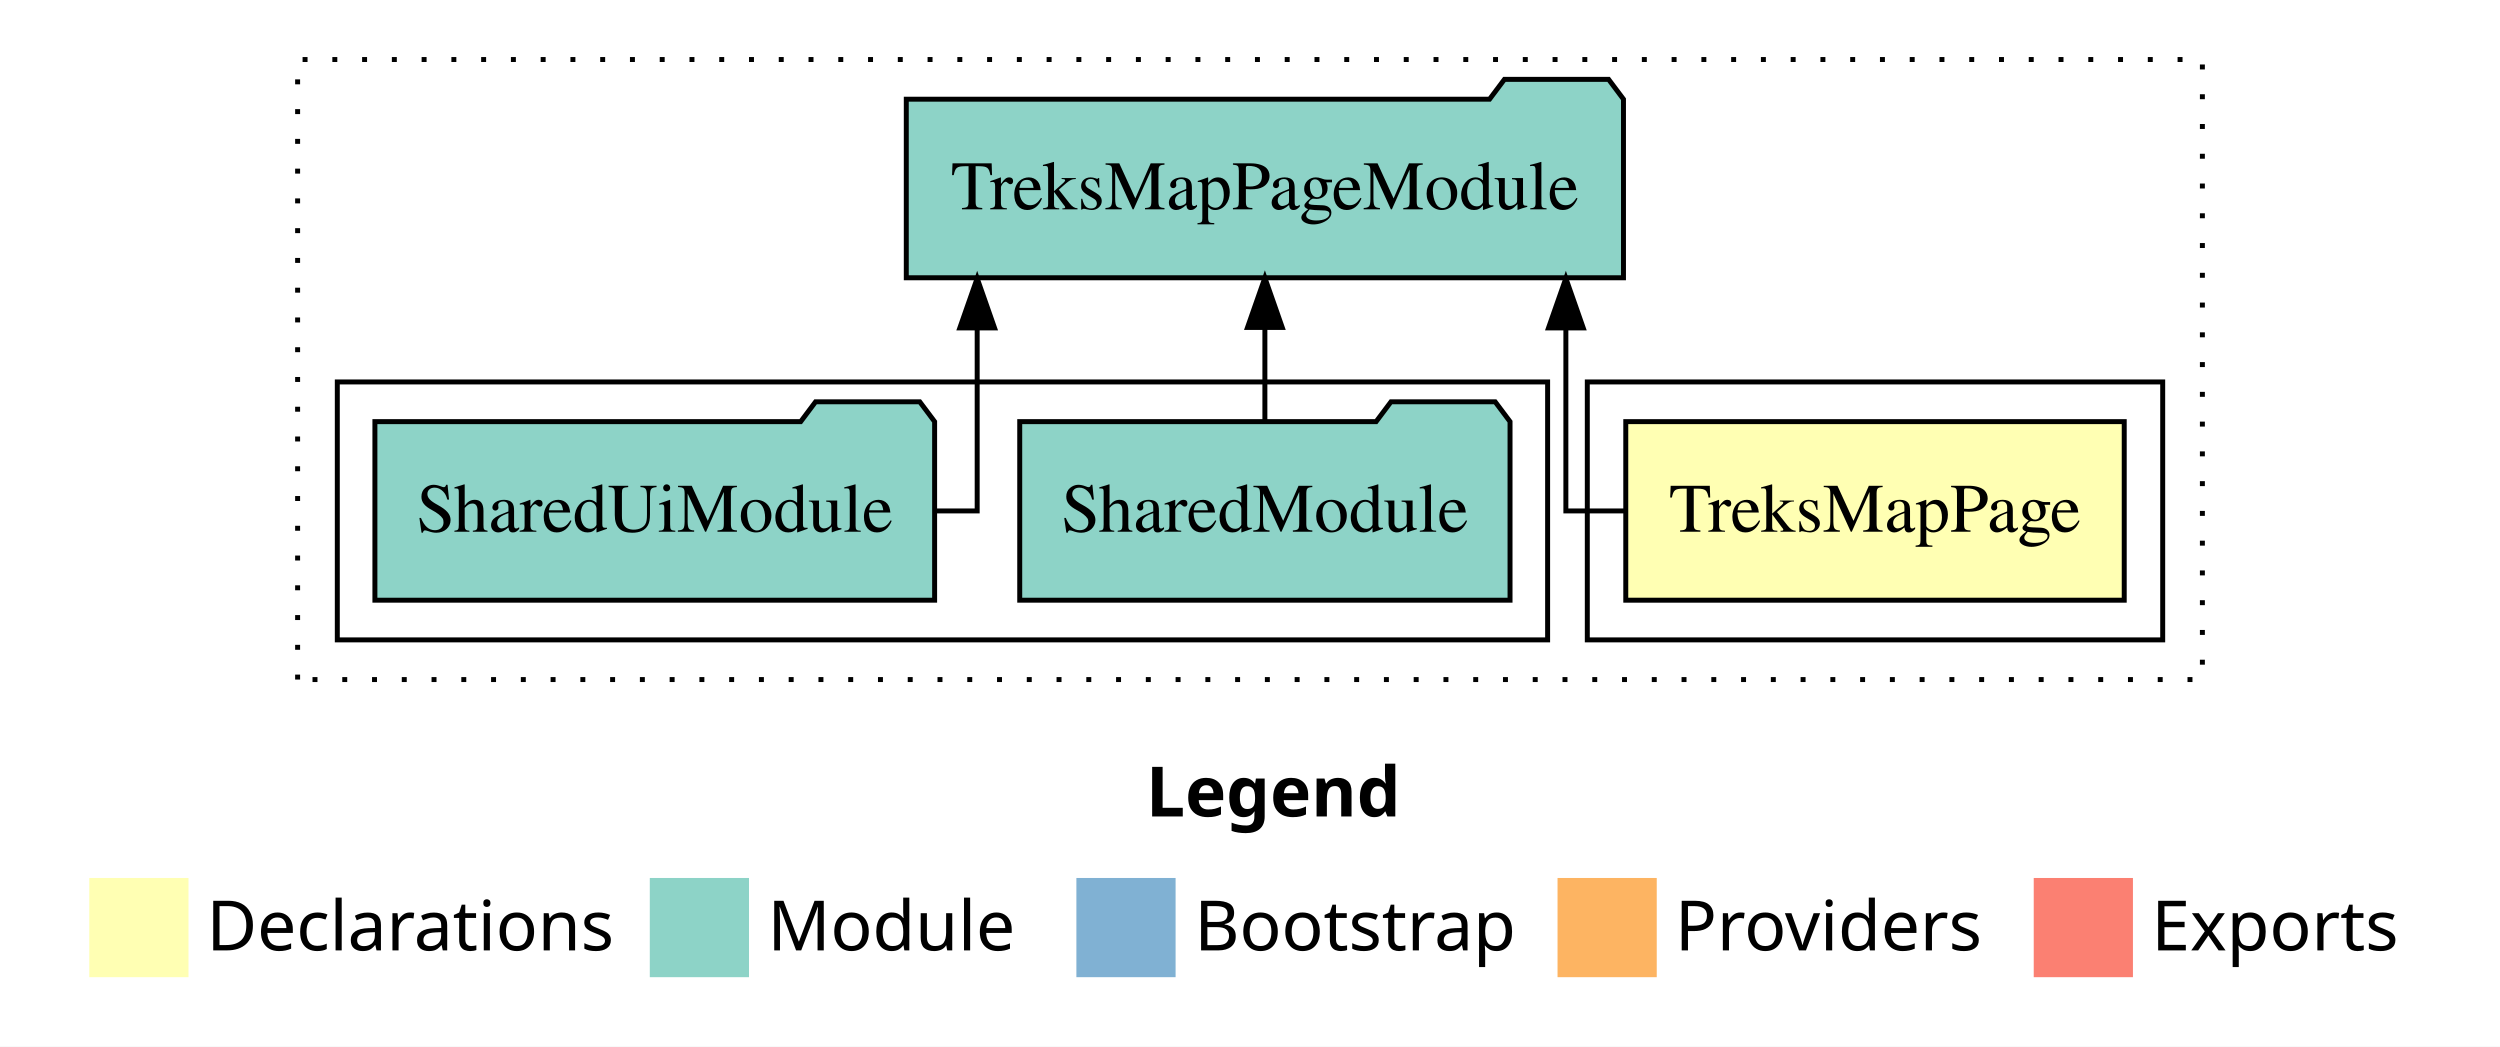
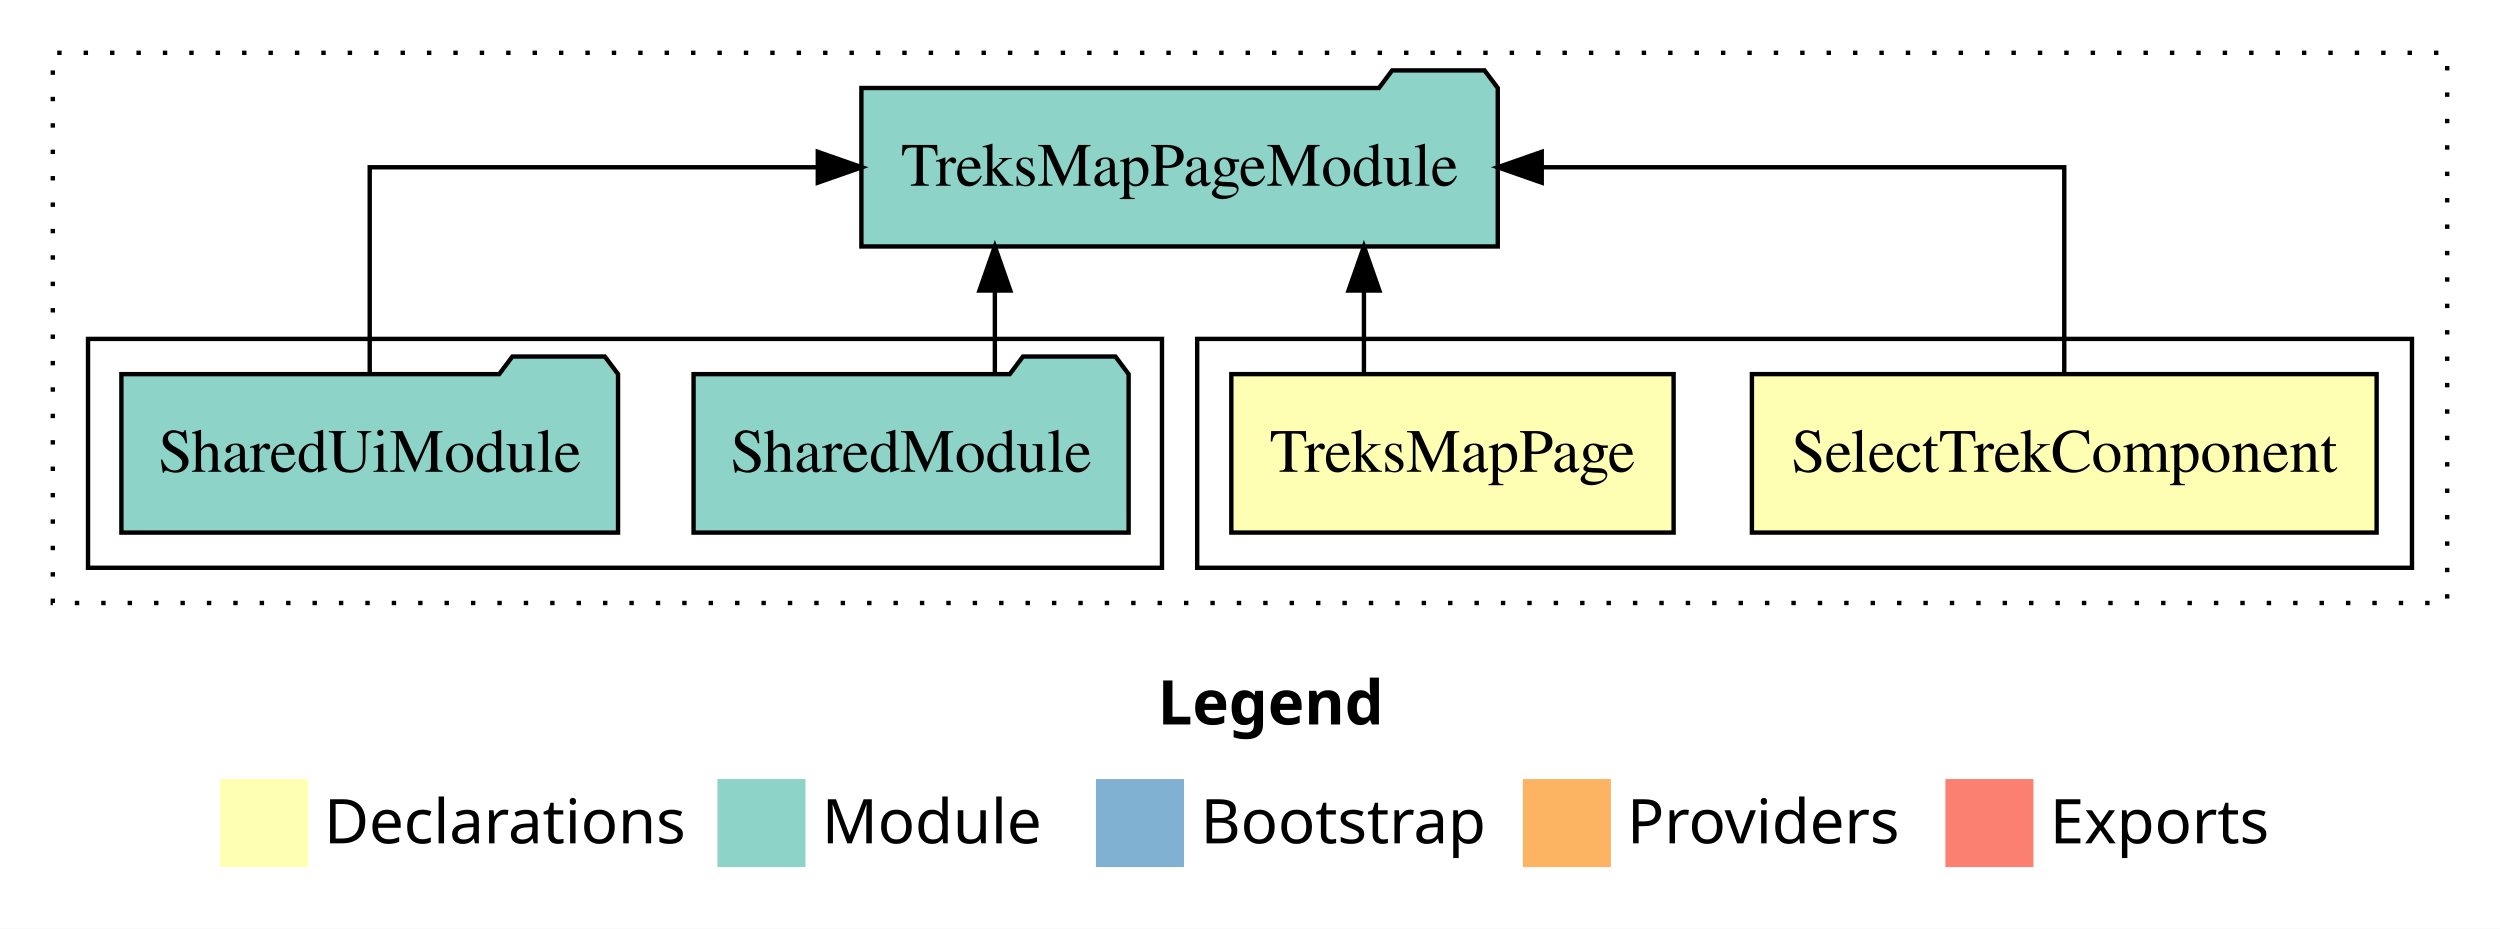
- <svg xmlns="http://www.w3.org/2000/svg" width="504pt" height="211pt" viewBox="0.00 0.00 504.00 211.00">
+ <svg xmlns="http://www.w3.org/2000/svg" width="568pt" height="211pt" viewBox="0.00 0.00 568.00 211.00">
  <g id="graph0" class="graph" transform="scale(1 1) rotate(0) translate(4 207)">
-     <polygon fill="#ffffff" stroke="transparent" points="-4,4 -4,-207 500,-207 500,4 -4,4" />
-     <text text-anchor="start" x="227.009" y="-42.4" font-family="sans-serif" font-weight="bold" font-size="14.00" fill="#000000">Legend</text>
-     <polygon fill="#ffffb3" stroke="transparent" points="14,-10 14,-30 34,-30 34,-10 14,-10" />
-     <text text-anchor="start" x="37.629" y="-15.4" font-family="sans-serif" font-size="14.00" fill="#000000">  Declarations</text>
-     <polygon fill="#8dd3c7" stroke="transparent" points="127,-10 127,-30 147,-30 147,-10 127,-10" />
-     <text text-anchor="start" x="150.725" y="-15.4" font-family="sans-serif" font-size="14.00" fill="#000000">  Module</text>
-     <polygon fill="#80b1d3" stroke="transparent" points="213,-10 213,-30 233,-30 233,-10 213,-10" />
-     <text text-anchor="start" x="236.781" y="-15.4" font-family="sans-serif" font-size="14.00" fill="#000000">  Bootstrap</text>
-     <polygon fill="#fdb462" stroke="transparent" points="310,-10 310,-30 330,-30 330,-10 310,-10" />
-     <text text-anchor="start" x="333.673" y="-15.4" font-family="sans-serif" font-size="14.00" fill="#000000">  Providers</text>
-     <polygon fill="#fb8072" stroke="transparent" points="406,-10 406,-30 426,-30 426,-10 406,-10" />
-     <text text-anchor="start" x="429.726" y="-15.4" font-family="sans-serif" font-size="14.00" fill="#000000">  Exports</text>
+     <polygon fill="#ffffff" stroke="transparent" points="-4,4 -4,-207 564,-207 564,4 -4,4" />
+     <text text-anchor="start" x="259.009" y="-42.4" font-family="sans-serif" font-weight="bold" font-size="14.00" fill="#000000">Legend</text>
+     <polygon fill="#ffffb3" stroke="transparent" points="46,-10 46,-30 66,-30 66,-10 46,-10" />
+     <text text-anchor="start" x="69.629" y="-15.4" font-family="sans-serif" font-size="14.00" fill="#000000">  Declarations</text>
+     <polygon fill="#8dd3c7" stroke="transparent" points="159,-10 159,-30 179,-30 179,-10 159,-10" />
+     <text text-anchor="start" x="182.725" y="-15.4" font-family="sans-serif" font-size="14.00" fill="#000000">  Module</text>
+     <polygon fill="#80b1d3" stroke="transparent" points="245,-10 245,-30 265,-30 265,-10 245,-10" />
+     <text text-anchor="start" x="268.781" y="-15.4" font-family="sans-serif" font-size="14.00" fill="#000000">  Bootstrap</text>
+     <polygon fill="#fdb462" stroke="transparent" points="342,-10 342,-30 362,-30 362,-10 342,-10" />
+     <text text-anchor="start" x="365.673" y="-15.4" font-family="sans-serif" font-size="14.00" fill="#000000">  Providers</text>
+     <polygon fill="#fb8072" stroke="transparent" points="438,-10 438,-30 458,-30 458,-10 438,-10" />
+     <text text-anchor="start" x="461.726" y="-15.4" font-family="sans-serif" font-size="14.00" fill="#000000">  Exports</text>
    <g id="clust1" class="cluster">
-       <polygon fill="none" stroke="#000000" stroke-dasharray="1,5" points="56,-70 56,-195 440,-195 440,-70 56,-70" />
+       <polygon fill="none" stroke="#000000" stroke-dasharray="1,5" points="8,-70 8,-195 552,-195 552,-70 8,-70" />
    </g>
    <g id="clust2" class="cluster">
-       <polygon fill="none" stroke="#000000" points="316,-78 316,-130 432,-130 432,-78 316,-78" />
+       <polygon fill="none" stroke="#000000" points="268,-78 268,-130 544,-130 544,-78 268,-78" />
    </g>
-     <g id="clust4" class="cluster">
-       <polygon fill="none" stroke="#000000" points="64,-78 64,-130 308,-130 308,-78 64,-78" />
+     <g id="clust5" class="cluster">
+       <polygon fill="none" stroke="#000000" points="16,-78 16,-130 260,-130 260,-78 16,-78" />
    </g>
    <g id="node1" class="node">
-       <polygon fill="#ffffb3" stroke="#000000" points="424.244,-122 323.756,-122 323.756,-86 424.244,-86 424.244,-122" />
-       <text text-anchor="middle" x="374" y="-99.8" font-family="Times,serif" font-size="14.00" fill="#000000">TreksMapPage</text>
+       <polygon fill="#ffffb3" stroke="#000000" points="535.968,-122 394.032,-122 394.032,-86 535.968,-86 535.968,-122" />
+       <text text-anchor="middle" x="465" y="-99.8" font-family="Times,serif" font-size="14.00" fill="#000000">SelectTrekComponent</text>
+     </g>
+     <g id="node3" class="node">
+       <polygon fill="#8dd3c7" stroke="#000000" points="336.293,-187 333.293,-191 312.293,-191 309.293,-187 191.707,-187 191.707,-151 336.293,-151 336.293,-187" />
+       <text text-anchor="middle" x="264" y="-164.8" font-family="Times,serif" font-size="14.00" fill="#000000">TreksMapPageModule</text>
+     </g>
+     <g id="edge1" class="edge">
+       <path fill="none" stroke="#000000" d="M465,-122.106C465,-141.339 465,-169 465,-169 465,-169 346.282,-169 346.282,-169" />
+       <polygon fill="#000000" stroke="#000000" points="346.282,-165.5 336.282,-169 346.282,-172.5 346.282,-165.5" />
    </g>
    <g id="node2" class="node">
-       <polygon fill="#8dd3c7" stroke="#000000" points="323.293,-187 320.293,-191 299.293,-191 296.293,-187 178.707,-187 178.707,-151 323.293,-151 323.293,-187" />
-       <text text-anchor="middle" x="251" y="-164.8" font-family="Times,serif" font-size="14.00" fill="#000000">TreksMapPageModule</text>
-     </g>
-     <g id="edge1" class="edge">
-       <path fill="none" stroke="#000000" d="M323.695,-104C316.609,-104 311.679,-104 311.679,-104 311.679,-104 311.679,-140.894 311.679,-140.894" />
-       <polygon fill="#000000" stroke="#000000" points="308.179,-140.894 311.679,-150.894 315.179,-140.894 308.179,-140.894" />
-     </g>
-     <g id="node3" class="node">
-       <polygon fill="#8dd3c7" stroke="#000000" points="300.423,-122 297.423,-126 276.423,-126 273.423,-122 201.577,-122 201.577,-86 300.423,-86 300.423,-122" />
-       <text text-anchor="middle" x="251" y="-99.8" font-family="Times,serif" font-size="14.00" fill="#000000">SharedModule</text>
+       <polygon fill="#ffffb3" stroke="#000000" points="376.244,-122 275.756,-122 275.756,-86 376.244,-86 376.244,-122" />
+       <text text-anchor="middle" x="326" y="-99.8" font-family="Times,serif" font-size="14.00" fill="#000000">TreksMapPage</text>
    </g>
    <g id="edge2" class="edge">
-       <path fill="none" stroke="#000000" d="M251,-122.106C251,-122.106 251,-140.991 251,-140.991" />
-       <polygon fill="#000000" stroke="#000000" points="247.5,-140.991 251,-150.991 254.5,-140.991 247.5,-140.991" />
+       <path fill="none" stroke="#000000" d="M305.887,-122.106C305.887,-122.106 305.887,-140.991 305.887,-140.991" />
+       <polygon fill="#000000" stroke="#000000" points="302.387,-140.991 305.887,-150.991 309.387,-140.991 302.387,-140.991" />
    </g>
    <g id="node4" class="node">
-       <polygon fill="#8dd3c7" stroke="#000000" points="184.42,-122 181.42,-126 160.42,-126 157.42,-122 71.58,-122 71.58,-86 184.42,-86 184.42,-122" />
-       <text text-anchor="middle" x="128" y="-99.8" font-family="Times,serif" font-size="14.00" fill="#000000">SharedUiModule</text>
+       <polygon fill="#8dd3c7" stroke="#000000" points="252.423,-122 249.423,-126 228.423,-126 225.423,-122 153.577,-122 153.577,-86 252.423,-86 252.423,-122" />
+       <text text-anchor="middle" x="203" y="-99.8" font-family="Times,serif" font-size="14.00" fill="#000000">SharedModule</text>
    </g>
    <g id="edge3" class="edge">
-       <path fill="none" stroke="#000000" d="M184.233,-104C189.547,-104 192.999,-104 192.999,-104 192.999,-104 192.999,-140.894 192.999,-140.894" />
-       <polygon fill="#000000" stroke="#000000" points="189.499,-140.894 192.999,-150.894 196.499,-140.894 189.499,-140.894" />
+       <path fill="none" stroke="#000000" d="M222.032,-122.106C222.032,-122.106 222.032,-140.991 222.032,-140.991" />
+       <polygon fill="#000000" stroke="#000000" points="218.532,-140.991 222.032,-150.991 225.532,-140.991 218.532,-140.991" />
+     </g>
+     <g id="node5" class="node">
+       <polygon fill="#8dd3c7" stroke="#000000" points="136.42,-122 133.42,-126 112.42,-126 109.42,-122 23.58,-122 23.58,-86 136.42,-86 136.42,-122" />
+       <text text-anchor="middle" x="80" y="-99.8" font-family="Times,serif" font-size="14.00" fill="#000000">SharedUiModule</text>
+     </g>
+     <g id="edge4" class="edge">
+       <path fill="none" stroke="#000000" d="M80,-122.106C80,-141.339 80,-169 80,-169 80,-169 181.806,-169 181.806,-169" />
+       <polygon fill="#000000" stroke="#000000" points="181.806,-172.5 191.806,-169 181.806,-165.5 181.806,-172.5" />
    </g>
  </g>
</svg>
